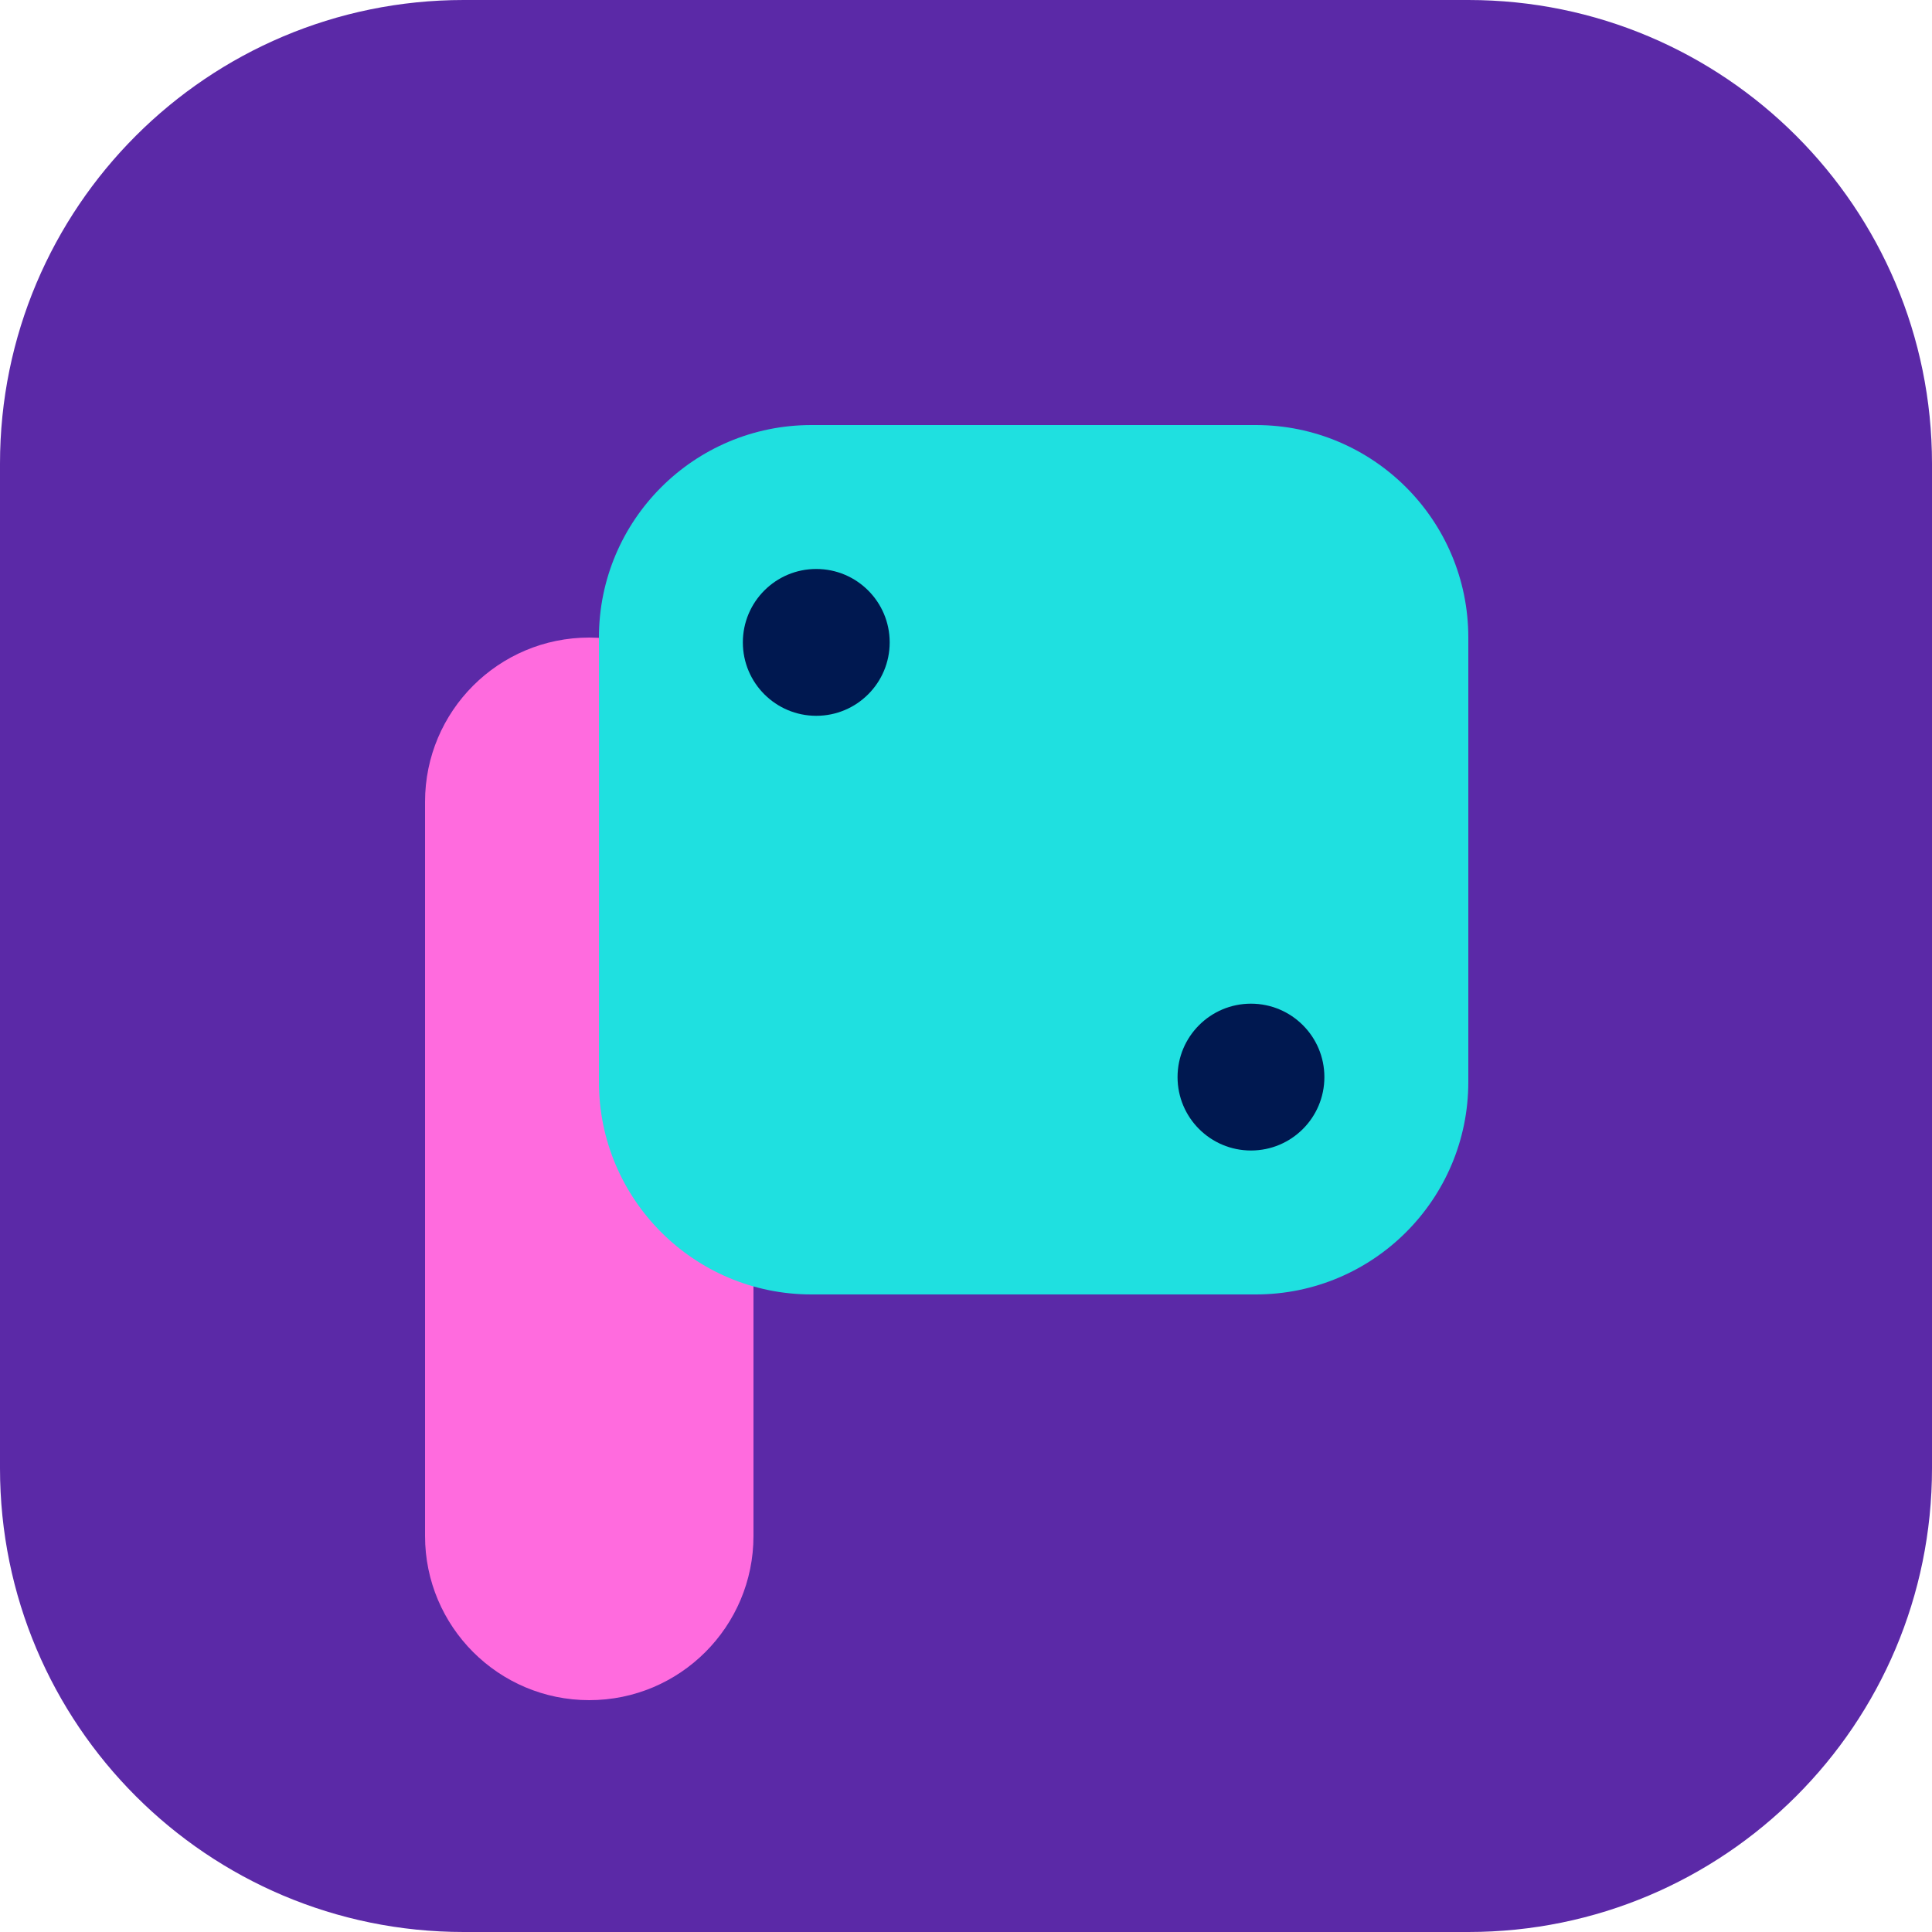
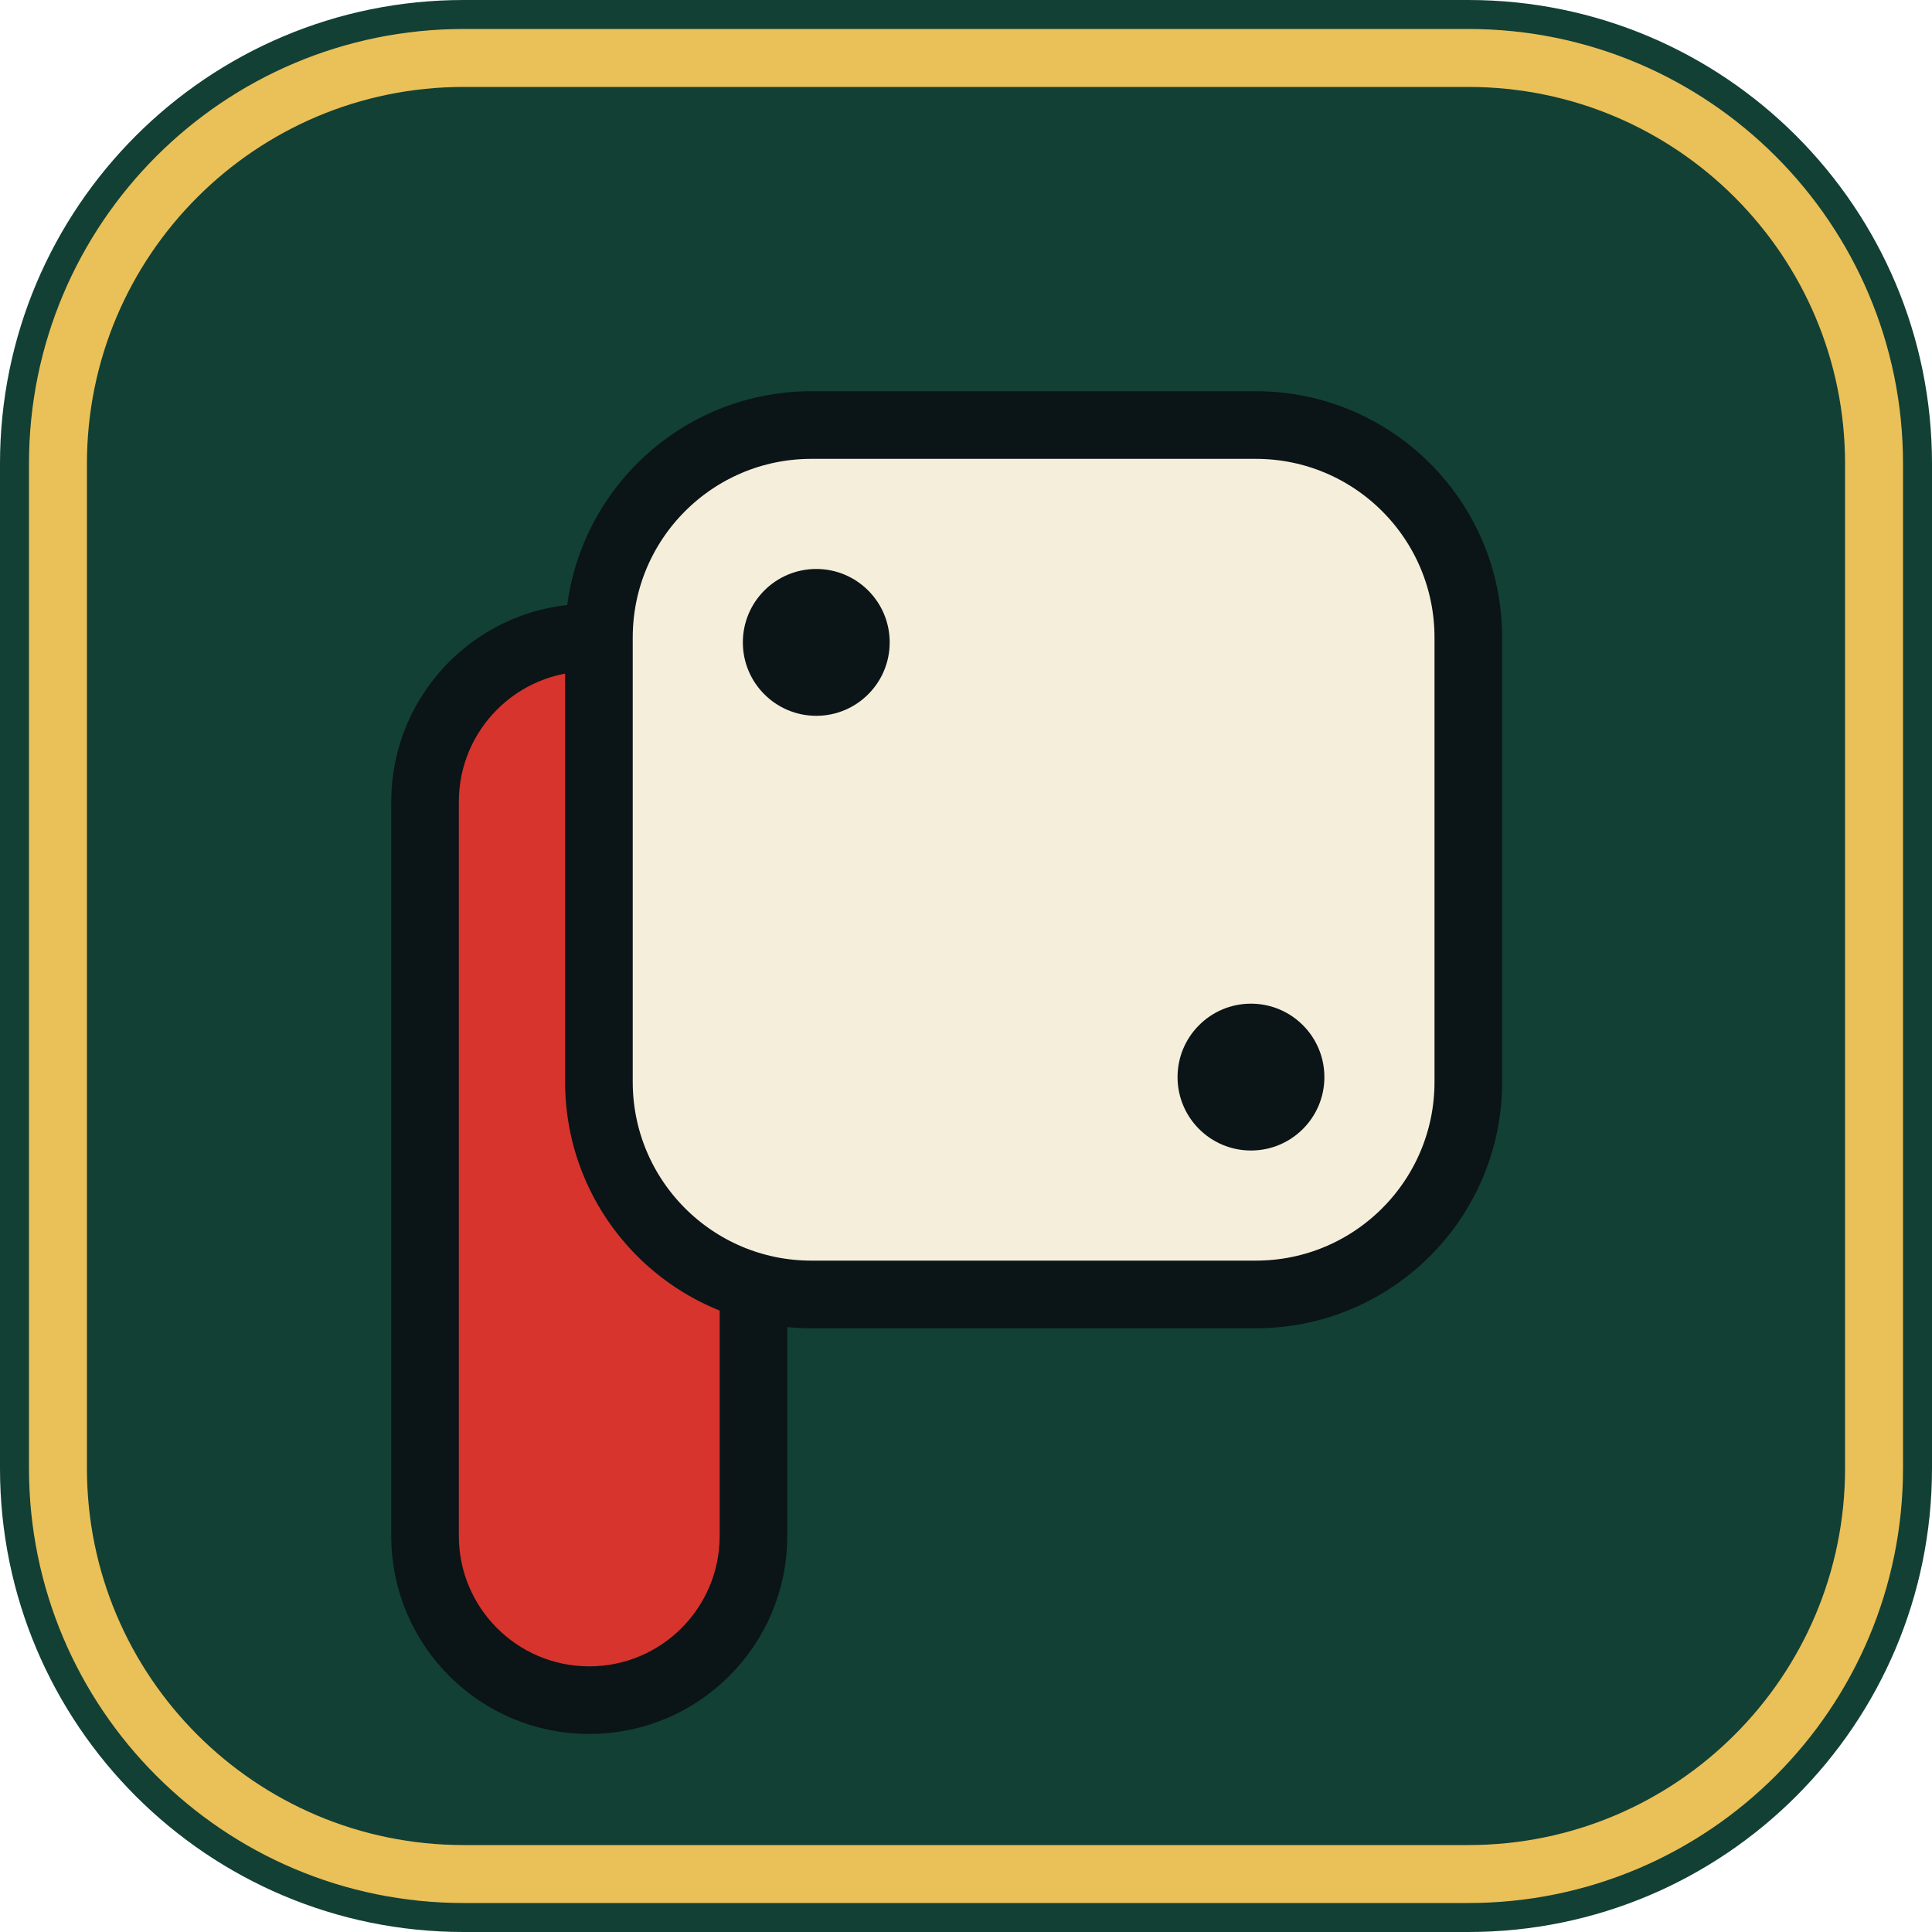
<svg xmlns="http://www.w3.org/2000/svg" viewBox="0 0 100 100">
-   <rect width="100" height="100" rx="24" fill="#5B29A7" />
-   <rect x="22" y="33" width="17" height="55" rx="8.5" fill="#FF6BDE" />
-   <rect x="31" y="22" width="45" height="45" rx="11" fill="#1FE0E0" />
-   <circle cx="42.25" cy="33.25" r="3.8" fill="#001850" />
-   <circle cx="64.75" cy="55.75" r="3.8" fill="#001850" />
+   <rect width="100" height="100" rx="24" fill="#124034" />
+   <rect x="3" y="3" width="94" height="94" rx="21" fill="none" stroke="#eac058" stroke-width="3" />
+   <rect x="22" y="33" width="17" height="55" rx="8.5" fill="#d6342c" stroke="#0b1417" stroke-width="3.5" />
+   <rect x="31" y="22" width="45" height="45" rx="11" fill="#f4eedb" stroke="#0b1417" stroke-width="3.5" />
+   <circle cx="42.25" cy="33.25" r="3.8" fill="#0b1417" />
+   <circle cx="64.75" cy="55.75" r="3.8" fill="#0b1417" />
</svg>
